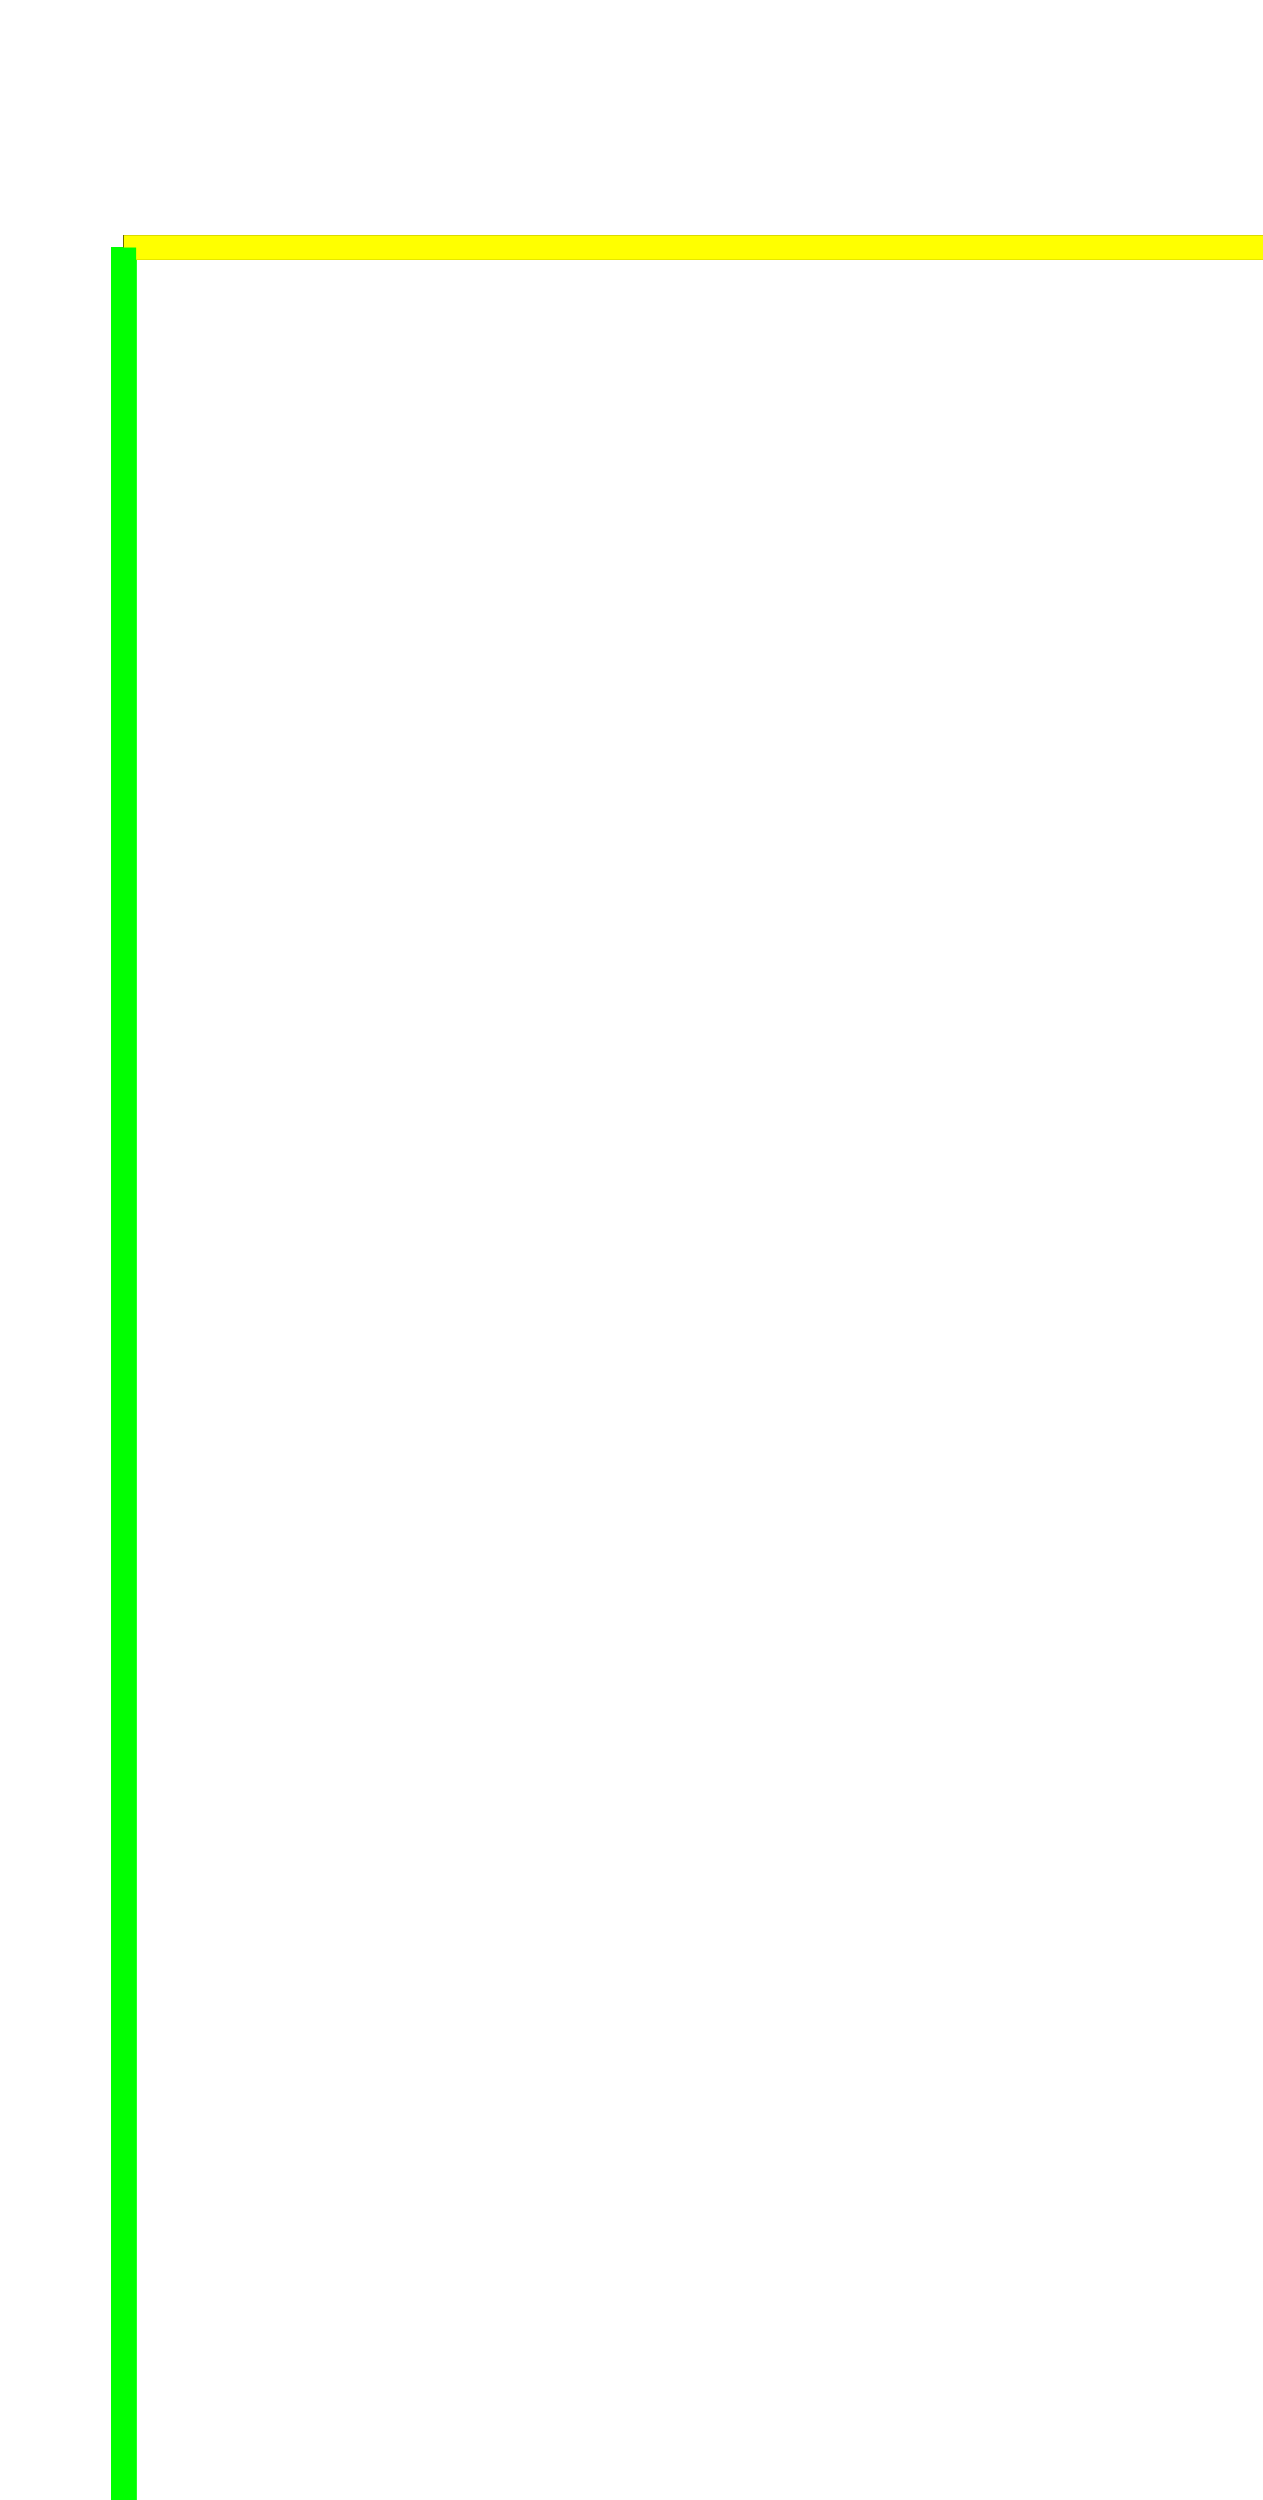
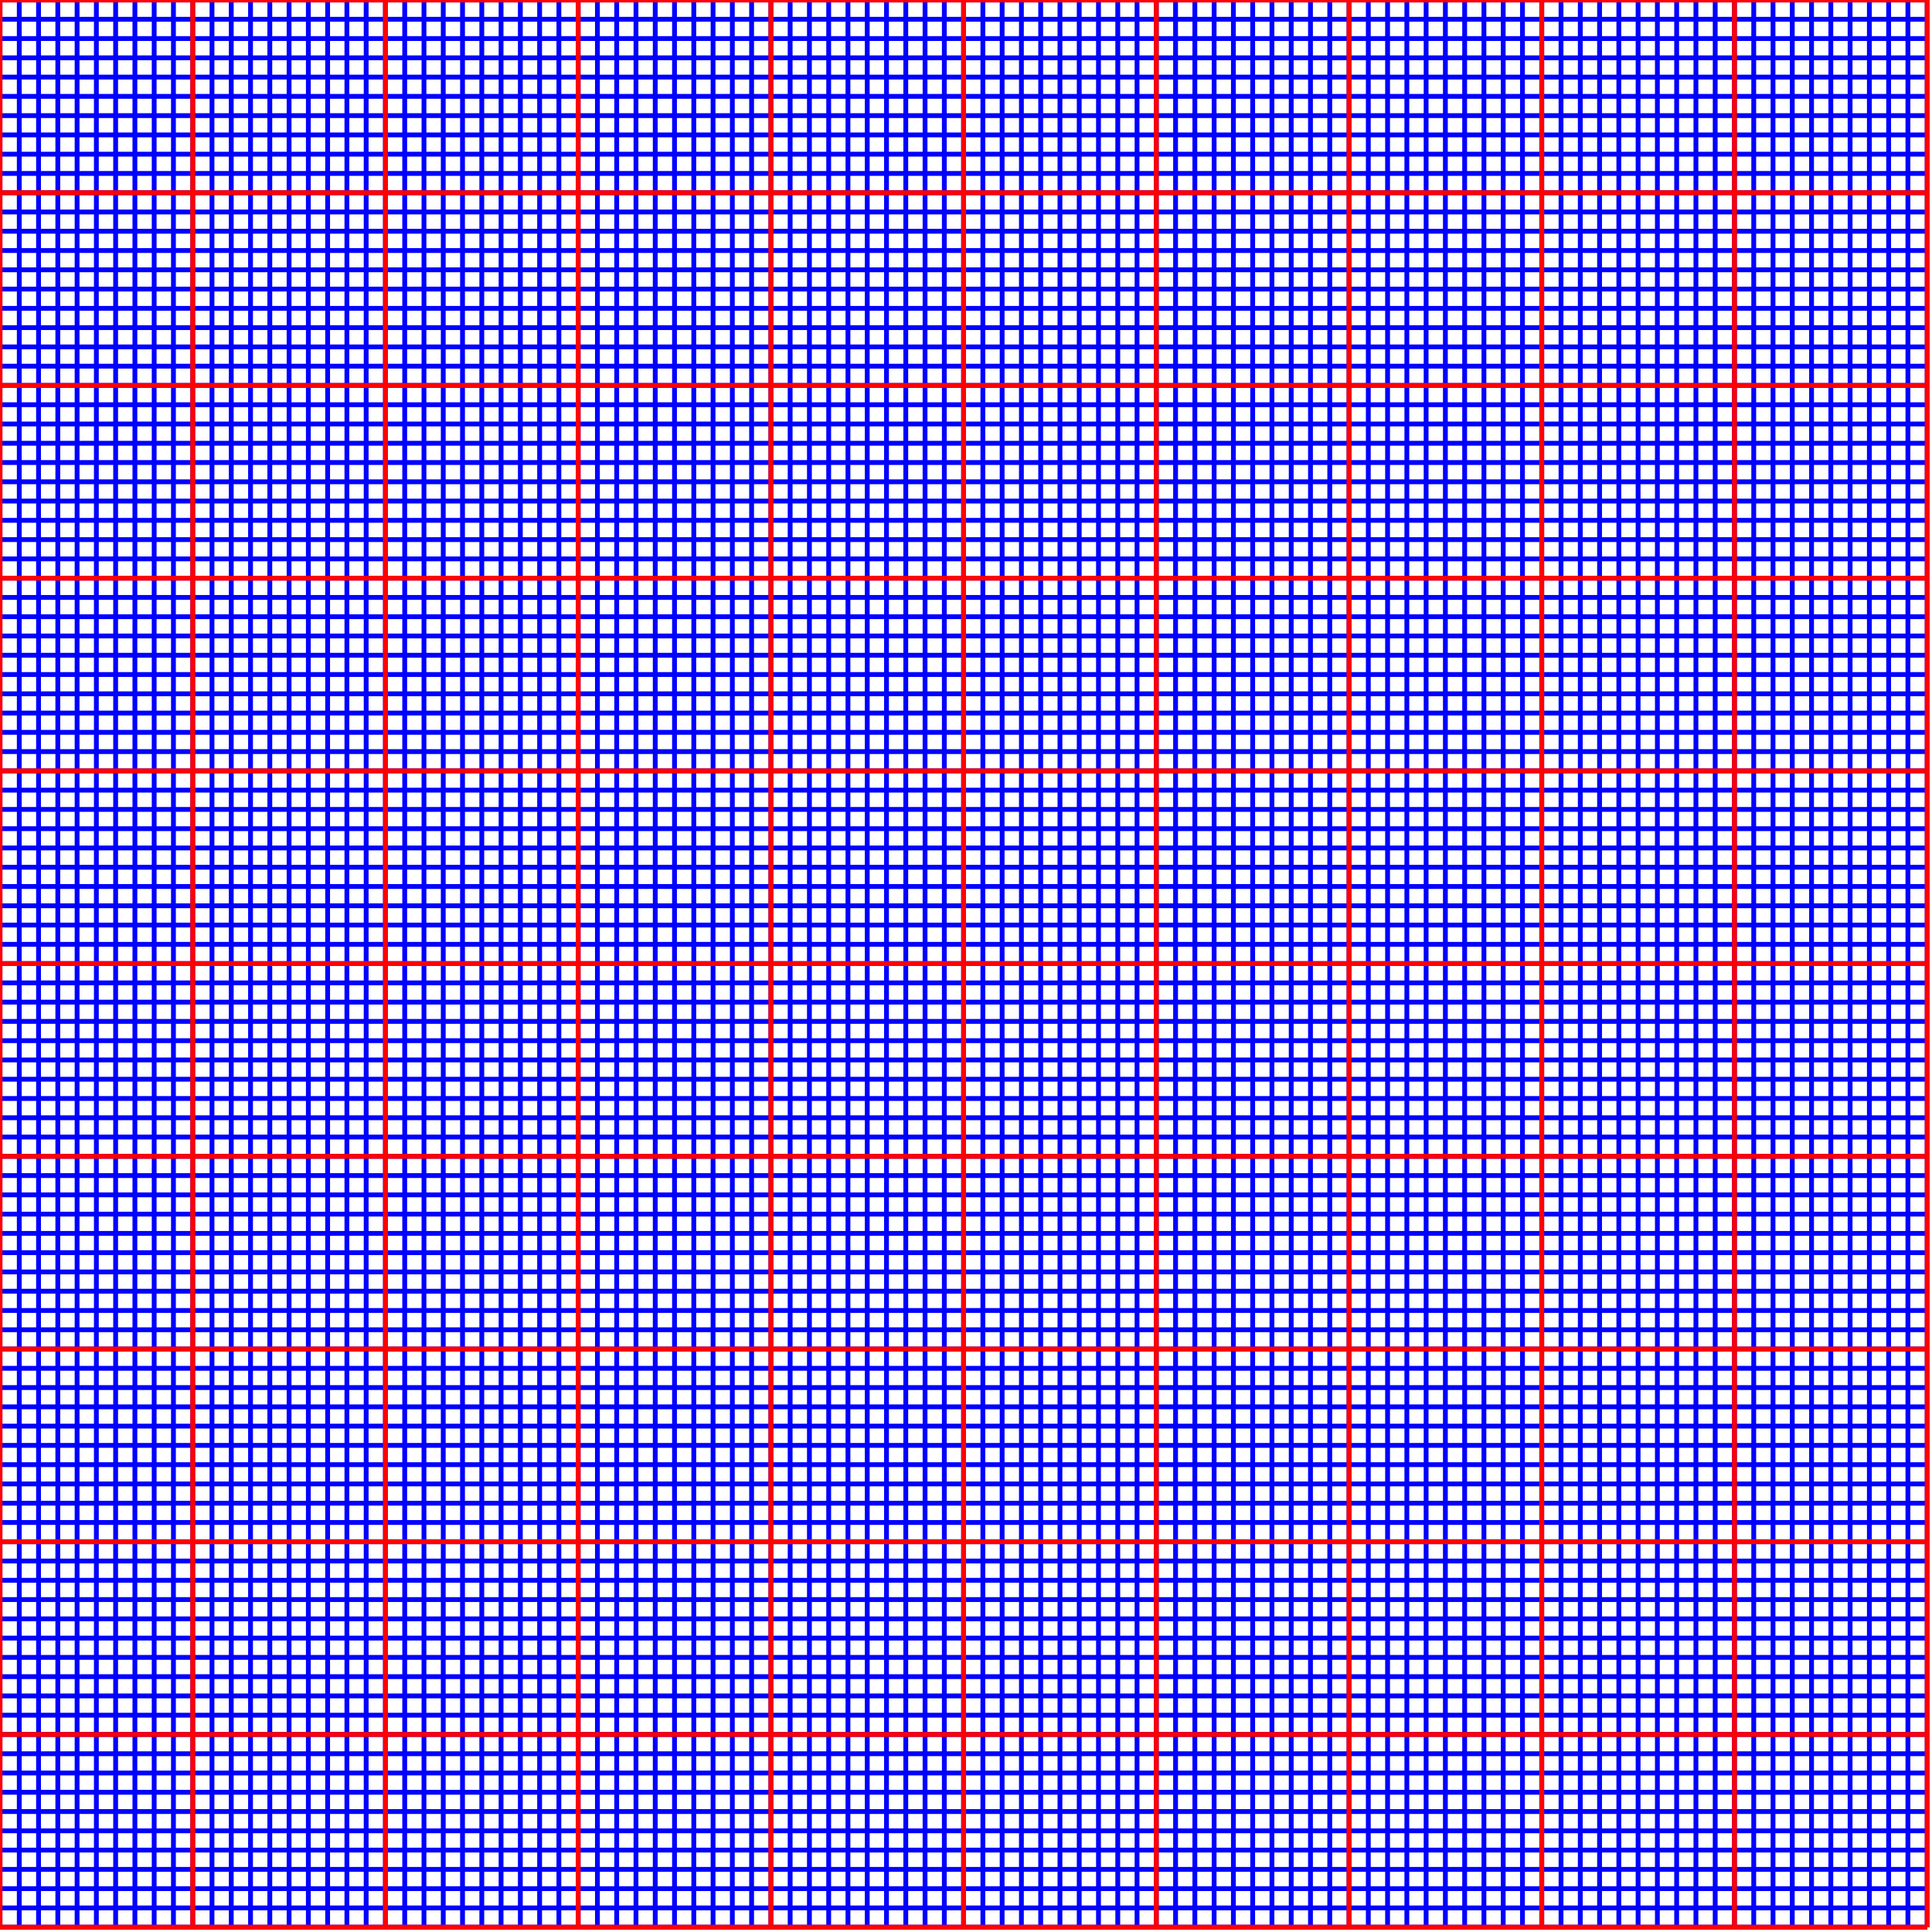
<svg xmlns="http://www.w3.org/2000/svg">
-   <line x1="10.0" y1="20.0" x2="110.0" y2="20.0" style="stroke:rgb(255,255,0);stroke-width:2.0" />
-   <line x1="10.0" y1="220.0" x2="110.0" y2="220.0" style="stroke:rgb(255,0,0);stroke-width:2.0" />
-   <line x1="10.0" y1="20.0" x2="10.0" y2="220.0" style="stroke:rgb(0,255,0);stroke-width:2.0" />
-   <line x1="110.0" y1="20.0" x2="110.0" y2="220.0" style="stroke:rgb(0,0,255);stroke-width:2.0" />
-   <line x1="10.0" y1="20.0" x2="110.0" y2="20.0" style="stroke:rgb(255,255,0);stroke-width:2.0" />
-   <line x1="10.0" y1="220.0" x2="110.0" y2="220.0" style="stroke:rgb(255,0,0);stroke-width:2.0" />
-   <line x1="10.0" y1="20.0" x2="10.0" y2="220.0" style="stroke:rgb(0,255,0);stroke-width:2.0" />
-   <line x1="110.0" y1="20.0" x2="110.0" y2="220.0" style="stroke:rgb(0,0,255);stroke-width:2.0" />
-   <line x1="10.0" y1="20.0" x2="110.0" y2="20.0" style="stroke:rgb(255,255,0);stroke-width:2.0" />
-   <line x1="10.0" y1="220.0" x2="110.0" y2="220.0" style="stroke:rgb(255,0,0);stroke-width:2.0" />
-   <line x1="10.0" y1="20.0" x2="10.0" y2="220.0" style="stroke:rgb(0,255,0);stroke-width:2.0" />
-   <line x1="110.0" y1="20.0" x2="110.0" y2="220.0" style="stroke:rgb(0,0,255);stroke-width:2.0" />
-   <line x1="10.0" y1="20.0" x2="110.0" y2="20.0" style="stroke:rgb(255,255,0);stroke-width:2.0" />
-   <line x1="10.0" y1="220.0" x2="110.0" y2="220.0" style="stroke:rgb(255,0,0);stroke-width:2.0" />
-   <line x1="10.0" y1="20.0" x2="10.0" y2="220.0" style="stroke:rgb(0,255,0);stroke-width:2.0" />
-   <line x1="110.0" y1="20.0" x2="110.0" y2="220.0" style="stroke:rgb(0,0,255);stroke-width:2.0" />
-   <line x1="10.0" y1="20.0" x2="110.0" y2="20.0" style="stroke:rgb(0,0,0);stroke-width:2.0" />
-   <line x1="10.0" y1="20.0" x2="110.0" y2="20.0" style="stroke:rgb(255,255,0);stroke-width:2.0" />
-   <line x1="10.0" y1="220.0" x2="110.0" y2="220.0" style="stroke:rgb(255,0,0);stroke-width:2.0" />
-   <line x1="10.0" y1="20.0" x2="10.0" y2="220.0" style="stroke:rgb(0,255,0);stroke-width:2.0" />
-   <line x1="110.0" y1="20.0" x2="110.0" y2="220.0" style="stroke:rgb(0,0,255);stroke-width:2.0" />
-   <line x1="10.0" y1="20.0" x2="110.0" y2="20.0" style="stroke:rgb(0,0,0);stroke-width:2.0" />
-   <line x1="10.0" y1="20.0" x2="110.0" y2="20.0" style="stroke:rgb(255,255,0);stroke-width:2.0" />
-   <line x1="10.0" y1="220.0" x2="110.0" y2="220.0" style="stroke:rgb(255,0,0);stroke-width:2.0" />
-   <line x1="10.0" y1="20.0" x2="10.0" y2="220.0" style="stroke:rgb(0,255,0);stroke-width:2.0" />
-   <line x1="110.0" y1="20.0" x2="110.0" y2="220.0" style="stroke:rgb(0,0,255);stroke-width:2.0" />
-   <line x1="10.0" y1="20.0" x2="110.0" y2="20.0" style="stroke:rgb(0,0,0);stroke-width:2.0" />
-   <line x1="10.0" y1="20.0" x2="110.0" y2="20.0" style="stroke:rgb(255,255,0);stroke-width:2.0" />
-   <line x1="10.0" y1="220.0" x2="110.0" y2="220.0" style="stroke:rgb(255,0,0);stroke-width:2.0" />
-   <line x1="10.0" y1="20.0" x2="10.0" y2="220.0" style="stroke:rgb(0,255,0);stroke-width:2.0" />
-   <line x1="110.0" y1="20.0" x2="110.0" y2="220.0" style="stroke:rgb(0,0,255);stroke-width:2.0" />
-   <line x1="10.0" y1="20.0" x2="110.0" y2="20.0" style="stroke:rgb(0,0,0);stroke-width:2.0" />
-   <line x1="10.0" y1="20.0" x2="110.0" y2="20.0" style="stroke:rgb(255,255,0);stroke-width:2.0" />
-   <line x1="10.0" y1="220.0" x2="110.0" y2="220.0" style="stroke:rgb(255,0,0);stroke-width:2.0" />
-   <line x1="10.0" y1="20.0" x2="10.0" y2="220.0" style="stroke:rgb(0,255,0);stroke-width:2.0" />
-   <line x1="110.0" y1="20.0" x2="110.0" y2="220.0" style="stroke:rgb(0,0,255);stroke-width:2.0" />
-   <line x1="10.0" y1="20.0" x2="110.0" y2="20.0" style="stroke:rgb(0,0,0);stroke-width:2.0" />
-   <line x1="10.0" y1="20.005" x2="110.0" y2="20.005" style="stroke:rgb(0,0,0);stroke-width:2.0" />
-   <line x1="10.0" y1="20.0" x2="110.0" y2="20.0" style="stroke:rgb(255,255,0);stroke-width:2.0" />
-   <line x1="10.0" y1="220.0" x2="110.0" y2="220.0" style="stroke:rgb(255,0,0);stroke-width:2.0" />
-   <line x1="10.0" y1="20.0" x2="10.0" y2="220.0" style="stroke:rgb(0,255,0);stroke-width:2.0" />
-   <line x1="110.0" y1="20.0" x2="110.0" y2="220.0" style="stroke:rgb(0,0,255);stroke-width:2.0" />
-   <line x1="10.0" y1="20.0" x2="110.0" y2="20.0" style="stroke:rgb(0,0,0);stroke-width:2.0" />
-   <line x1="10.0" y1="20.0" x2="110.0" y2="20.0" style="stroke:rgb(0,0,0);stroke-width:2.0" />
-   <line x1="10.0" y1="20.0" x2="110.0" y2="20.0" style="stroke:rgb(255,255,0);stroke-width:2.0" />
-   <line x1="10.0" y1="220.0" x2="110.0" y2="220.0" style="stroke:rgb(255,0,0);stroke-width:2.0" />
-   <line x1="10.0" y1="20.0" x2="10.0" y2="220.0" style="stroke:rgb(0,255,0);stroke-width:2.0" />
-   <line x1="110.0" y1="20.0" x2="110.0" y2="220.0" style="stroke:rgb(0,0,255);stroke-width:2.0" />
-   <line x1="10.0" y1="20.0" x2="110.0" y2="20.0" style="stroke:rgb(0,0,0);stroke-width:2.0" />
-   <line x1="10.0" y1="20.0" x2="110.0" y2="20.0" style="stroke:rgb(0,0,0);stroke-width:2.0" />
-   <line x1="10.0" y1="20.0" x2="110.0" y2="20.0" style="stroke:rgb(0,0,0);stroke-width:2.0" />
-   <line x1="10.0" y1="20.0" x2="110.0" y2="20.0" style="stroke:rgb(255,255,0);stroke-width:2.0" />
-   <line x1="10.0" y1="220.0" x2="110.0" y2="220.0" style="stroke:rgb(255,0,0);stroke-width:2.0" />
-   <line x1="10.0" y1="20.0" x2="10.0" y2="220.0" style="stroke:rgb(0,255,0);stroke-width:2.0" />
-   <line x1="110.0" y1="20.0" x2="110.0" y2="220.0" style="stroke:rgb(0,0,255);stroke-width:2.0" />
-   <line x1="10.0" y1="20.0" x2="110.0" y2="20.0" style="stroke:rgb(0,0,0);stroke-width:2.0" />
-   <line x1="10.0" y1="20.0" x2="110.0" y2="20.0" style="stroke:rgb(0,0,0);stroke-width:2.0" />
-   <line x1="10.0" y1="20.0" x2="110.0" y2="20.0" style="stroke:rgb(255,255,0);stroke-width:2.0" />
-   <line x1="10.0" y1="220.0" x2="110.0" y2="220.0" style="stroke:rgb(255,0,0);stroke-width:2.0" />
-   <line x1="10.0" y1="20.0" x2="10.0" y2="220.0" style="stroke:rgb(0,255,0);stroke-width:2.0" />
-   <line x1="110.0" y1="20.0" x2="110.0" y2="220.0" style="stroke:rgb(0,0,255);stroke-width:2.0" />
-   <line x1="10.0" y1="20.0" x2="110.0" y2="20.0" style="stroke:rgb(0,0,0);stroke-width:2.0" />
-   <line x1="10.0" y1="20.0" x2="110.0" y2="20.0" style="stroke:rgb(0,0,0);stroke-width:2.0" />
-   <line x1="10.0" y1="20.0" x2="110.0" y2="20.0" style="stroke:rgb(255,255,0);stroke-width:2.0" />
-   <line x1="10.0" y1="220.0" x2="110.0" y2="220.0" style="stroke:rgb(255,0,0);stroke-width:2.0" />
-   <line x1="10.0" y1="20.0" x2="10.0" y2="220.0" style="stroke:rgb(0,255,0);stroke-width:2.0" />
-   <line x1="110.0" y1="20.0" x2="110.0" y2="220.0" style="stroke:rgb(0,0,255);stroke-width:2.0" />
+   <line x1="0.0" y1="4.0" x2="400.0" y2="4.0" style="stroke:rgb(0,0,255);stroke-width:1.0" />
+   <line x1="0.0" y1="8.0" x2="400.0" y2="8.0" style="stroke:rgb(0,0,255);stroke-width:1.0" />
+   <line x1="0.0" y1="12.0" x2="400.0" y2="12.0" style="stroke:rgb(0,0,255);stroke-width:1.0" />
+   <line x1="0.0" y1="16.0" x2="400.0" y2="16.0" style="stroke:rgb(0,0,255);stroke-width:1.0" />
+   <line x1="0.0" y1="20.0" x2="400.0" y2="20.0" style="stroke:rgb(0,0,255);stroke-width:1.0" />
+   <line x1="0.0" y1="24.0" x2="400.0" y2="24.0" style="stroke:rgb(0,0,255);stroke-width:1.0" />
+   <line x1="0.0" y1="28" x2="400.0" y2="28" style="stroke:rgb(0,0,255);stroke-width:1.0" />
+   <line x1="0.0" y1="32.0" x2="400.0" y2="32.0" style="stroke:rgb(0,0,255);stroke-width:1.0" />
+   <line x1="0.0" y1="36.0" x2="400.0" y2="36.0" style="stroke:rgb(0,0,255);stroke-width:1.0" />
+   <line x1="0.0" y1="40.0" x2="400.0" y2="40.0" style="stroke:rgb(0,0,255);stroke-width:1.0" />
+   <line x1="0.0" y1="44.0" x2="400.0" y2="44.0" style="stroke:rgb(0,0,255);stroke-width:1.0" />
+   <line x1="0.0" y1="48.0" x2="400.0" y2="48.0" style="stroke:rgb(0,0,255);stroke-width:1.0" />
+   <line x1="0.0" y1="52.0" x2="400.0" y2="52.0" style="stroke:rgb(0,0,255);stroke-width:1.0" />
+   <line x1="0.0" y1="56" x2="400.0" y2="56" style="stroke:rgb(0,0,255);stroke-width:1.0" />
+   <line x1="0.0" y1="60.0" x2="400.0" y2="60.0" style="stroke:rgb(0,0,255);stroke-width:1.0" />
+   <line x1="0.0" y1="64.0" x2="400.0" y2="64.0" style="stroke:rgb(0,0,255);stroke-width:1.0" />
+   <line x1="0.0" y1="68.0" x2="400.0" y2="68.0" style="stroke:rgb(0,0,255);stroke-width:1.0" />
+   <line x1="0.0" y1="72.0" x2="400.0" y2="72.0" style="stroke:rgb(0,0,255);stroke-width:1.0" />
+   <line x1="0.0" y1="76.0" x2="400.0" y2="76.0" style="stroke:rgb(0,0,255);stroke-width:1.0" />
+   <line x1="0.0" y1="80.0" x2="400.0" y2="80.0" style="stroke:rgb(0,0,255);stroke-width:1.0" />
+   <line x1="0.0" y1="84.0" x2="400.0" y2="84.0" style="stroke:rgb(0,0,255);stroke-width:1.0" />
+   <line x1="0.0" y1="88.0" x2="400.0" y2="88.0" style="stroke:rgb(0,0,255);stroke-width:1.0" />
+   <line x1="0.0" y1="92.0" x2="400.0" y2="92.0" style="stroke:rgb(0,0,255);stroke-width:1.0" />
+   <line x1="0.0" y1="96.0" x2="400.0" y2="96.0" style="stroke:rgb(0,0,255);stroke-width:1.0" />
+   <line x1="0.0" y1="100.0" x2="400.0" y2="100.0" style="stroke:rgb(0,0,255);stroke-width:1.0" />
+   <line x1="0.0" y1="104.0" x2="400.0" y2="104.0" style="stroke:rgb(0,0,255);stroke-width:1.0" />
+   <line x1="0.0" y1="108.0" x2="400.0" y2="108.0" style="stroke:rgb(0,0,255);stroke-width:1.0" />
+   <line x1="0.0" y1="112" x2="400.0" y2="112" style="stroke:rgb(0,0,255);stroke-width:1.0" />
+   <line x1="0.0" y1="116" x2="400.0" y2="116" style="stroke:rgb(0,0,255);stroke-width:1.0" />
+   <line x1="0.0" y1="120.0" x2="400.0" y2="120.0" style="stroke:rgb(0,0,255);stroke-width:1.0" />
+   <line x1="0.0" y1="124.0" x2="400.0" y2="124.0" style="stroke:rgb(0,0,255);stroke-width:1.0" />
+   <line x1="0.0" y1="128.0" x2="400.0" y2="128.0" style="stroke:rgb(0,0,255);stroke-width:1.0" />
+   <line x1="0.0" y1="132.0" x2="400.0" y2="132.0" style="stroke:rgb(0,0,255);stroke-width:1.0" />
+   <line x1="0.0" y1="136.0" x2="400.0" y2="136.0" style="stroke:rgb(0,0,255);stroke-width:1.0" />
+   <line x1="0.0" y1="140.0" x2="400.0" y2="140.0" style="stroke:rgb(0,0,255);stroke-width:1.0" />
+   <line x1="0.0" y1="144.0" x2="400.0" y2="144.0" style="stroke:rgb(0,0,255);stroke-width:1.0" />
+   <line x1="0.0" y1="148.0" x2="400.0" y2="148.0" style="stroke:rgb(0,0,255);stroke-width:1.0" />
+   <line x1="0.0" y1="152.0" x2="400.0" y2="152.0" style="stroke:rgb(0,0,255);stroke-width:1.0" />
+   <line x1="0.0" y1="156.0" x2="400.0" y2="156.0" style="stroke:rgb(0,0,255);stroke-width:1.0" />
+   <line x1="0.0" y1="160.0" x2="400.0" y2="160.0" style="stroke:rgb(0,0,255);stroke-width:1.0" />
+   <line x1="0.0" y1="164.0" x2="400.0" y2="164.0" style="stroke:rgb(0,0,255);stroke-width:1.0" />
+   <line x1="0.0" y1="168.0" x2="400.0" y2="168.0" style="stroke:rgb(0,0,255);stroke-width:1.0" />
+   <line x1="0.0" y1="172.0" x2="400.0" y2="172.0" style="stroke:rgb(0,0,255);stroke-width:1.0" />
+   <line x1="0.0" y1="176.0" x2="400.0" y2="176.0" style="stroke:rgb(0,0,255);stroke-width:1.0" />
+   <line x1="0.0" y1="180.0" x2="400.0" y2="180.0" style="stroke:rgb(0,0,255);stroke-width:1.0" />
+   <line x1="0.0" y1="184.0" x2="400.0" y2="184.0" style="stroke:rgb(0,0,255);stroke-width:1.0" />
+   <line x1="0.0" y1="188.0" x2="400.0" y2="188.0" style="stroke:rgb(0,0,255);stroke-width:1.0" />
+   <line x1="0.0" y1="192.0" x2="400.0" y2="192.0" style="stroke:rgb(0,0,255);stroke-width:1.0" />
+   <line x1="0.0" y1="196.0" x2="400.0" y2="196.0" style="stroke:rgb(0,0,255);stroke-width:1.0" />
+   <line x1="0.0" y1="200.0" x2="400.0" y2="200.0" style="stroke:rgb(0,0,255);stroke-width:1.0" />
+   <line x1="0.0" y1="204.0" x2="400.0" y2="204.0" style="stroke:rgb(0,0,255);stroke-width:1.0" />
+   <line x1="0.0" y1="208.0" x2="400.0" y2="208.0" style="stroke:rgb(0,0,255);stroke-width:1.0" />
+   <line x1="0.0" y1="212.0" x2="400.0" y2="212.0" style="stroke:rgb(0,0,255);stroke-width:1.0" />
+   <line x1="0.0" y1="216.0" x2="400.0" y2="216.0" style="stroke:rgb(0,0,255);stroke-width:1.0" />
+   <line x1="0.0" y1="220" x2="400.0" y2="220" style="stroke:rgb(0,0,255);stroke-width:1.0" />
+   <line x1="0.0" y1="224" x2="400.0" y2="224" style="stroke:rgb(0,0,255);stroke-width:1.0" />
+   <line x1="0.0" y1="228" x2="400.0" y2="228" style="stroke:rgb(0,0,255);stroke-width:1.0" />
+   <line x1="0.0" y1="232" x2="400.0" y2="232" style="stroke:rgb(0,0,255);stroke-width:1.0" />
+   <line x1="0.0" y1="236.0" x2="400.0" y2="236.0" style="stroke:rgb(0,0,255);stroke-width:1.0" />
+   <line x1="0.0" y1="240.0" x2="400.0" y2="240.0" style="stroke:rgb(0,0,255);stroke-width:1.0" />
+   <line x1="0.0" y1="244.0" x2="400.0" y2="244.0" style="stroke:rgb(0,0,255);stroke-width:1.0" />
+   <line x1="0.0" y1="248.0" x2="400.0" y2="248.0" style="stroke:rgb(0,0,255);stroke-width:1.0" />
+   <line x1="0.0" y1="252.0" x2="400.0" y2="252.0" style="stroke:rgb(0,0,255);stroke-width:1.0" />
+   <line x1="0.0" y1="256.0" x2="400.0" y2="256.0" style="stroke:rgb(0,0,255);stroke-width:1.0" />
+   <line x1="0.0" y1="260.0" x2="400.0" y2="260.0" style="stroke:rgb(0,0,255);stroke-width:1.0" />
+   <line x1="0.0" y1="264.0" x2="400.0" y2="264.0" style="stroke:rgb(0,0,255);stroke-width:1.0" />
+   <line x1="0.0" y1="268.0" x2="400.0" y2="268.0" style="stroke:rgb(0,0,255);stroke-width:1.0" />
+   <line x1="0.0" y1="272.0" x2="400.0" y2="272.0" style="stroke:rgb(0,0,255);stroke-width:1.0" />
+   <line x1="0.0" y1="276.0" x2="400.0" y2="276.0" style="stroke:rgb(0,0,255);stroke-width:1.0" />
+   <line x1="0.0" y1="280.0" x2="400.0" y2="280.0" style="stroke:rgb(0,0,255);stroke-width:1.0" />
+   <line x1="0.0" y1="284.0" x2="400.0" y2="284.0" style="stroke:rgb(0,0,255);stroke-width:1.0" />
+   <line x1="0.0" y1="288.0" x2="400.0" y2="288.0" style="stroke:rgb(0,0,255);stroke-width:1.0" />
+   <line x1="0.0" y1="292.0" x2="400.0" y2="292.0" style="stroke:rgb(0,0,255);stroke-width:1.0" />
+   <line x1="0.0" y1="296.0" x2="400.0" y2="296.0" style="stroke:rgb(0,0,255);stroke-width:1.0" />
+   <line x1="0.0" y1="300.0" x2="400.0" y2="300.0" style="stroke:rgb(0,0,255);stroke-width:1.0" />
+   <line x1="0.0" y1="304.0" x2="400.0" y2="304.0" style="stroke:rgb(0,0,255);stroke-width:1.0" />
+   <line x1="0.0" y1="308.0" x2="400.0" y2="308.0" style="stroke:rgb(0,0,255);stroke-width:1.0" />
+   <line x1="0.0" y1="312.0" x2="400.0" y2="312.0" style="stroke:rgb(0,0,255);stroke-width:1.0" />
+   <line x1="0.0" y1="316.0" x2="400.0" y2="316.0" style="stroke:rgb(0,0,255);stroke-width:1.0" />
+   <line x1="0.0" y1="320.0" x2="400.0" y2="320.0" style="stroke:rgb(0,0,255);stroke-width:1.0" />
+   <line x1="0.0" y1="324.0" x2="400.0" y2="324.0" style="stroke:rgb(0,0,255);stroke-width:1.0" />
+   <line x1="0.0" y1="328.0" x2="400.0" y2="328.0" style="stroke:rgb(0,0,255);stroke-width:1.0" />
+   <line x1="0.0" y1="332.0" x2="400.0" y2="332.0" style="stroke:rgb(0,0,255);stroke-width:1.0" />
+   <line x1="0.0" y1="336.0" x2="400.0" y2="336.0" style="stroke:rgb(0,0,255);stroke-width:1.0" />
+   <line x1="0.0" y1="340.0" x2="400.0" y2="340.0" style="stroke:rgb(0,0,255);stroke-width:1.0" />
+   <line x1="0.0" y1="344.0" x2="400.0" y2="344.0" style="stroke:rgb(0,0,255);stroke-width:1.0" />
+   <line x1="0.0" y1="348.0" x2="400.0" y2="348.0" style="stroke:rgb(0,0,255);stroke-width:1.0" />
+   <line x1="0.0" y1="352.0" x2="400.0" y2="352.0" style="stroke:rgb(0,0,255);stroke-width:1.0" />
+   <line x1="0.0" y1="356.0" x2="400.0" y2="356.0" style="stroke:rgb(0,0,255);stroke-width:1.0" />
+   <line x1="0.0" y1="360.0" x2="400.0" y2="360.0" style="stroke:rgb(0,0,255);stroke-width:1.0" />
+   <line x1="0.0" y1="364.0" x2="400.0" y2="364.0" style="stroke:rgb(0,0,255);stroke-width:1.0" />
+   <line x1="0.0" y1="368.0" x2="400.0" y2="368.0" style="stroke:rgb(0,0,255);stroke-width:1.0" />
+   <line x1="0.0" y1="372.0" x2="400.0" y2="372.0" style="stroke:rgb(0,0,255);stroke-width:1.0" />
+   <line x1="0.0" y1="376.0" x2="400.0" y2="376.0" style="stroke:rgb(0,0,255);stroke-width:1.0" />
+   <line x1="0.0" y1="380.0" x2="400.0" y2="380.0" style="stroke:rgb(0,0,255);stroke-width:1.0" />
+   <line x1="0.0" y1="384.0" x2="400.0" y2="384.0" style="stroke:rgb(0,0,255);stroke-width:1.0" />
+   <line x1="0.0" y1="388.0" x2="400.0" y2="388.0" style="stroke:rgb(0,0,255);stroke-width:1.0" />
+   <line x1="0.0" y1="392.0" x2="400.0" y2="392.0" style="stroke:rgb(0,0,255);stroke-width:1.0" />
+   <line x1="0.0" y1="396.0" x2="400.0" y2="396.0" style="stroke:rgb(0,0,255);stroke-width:1.0" />
+   <line x1="4.0" y1="0.0" x2="4.0" y2="400.0" style="stroke:rgb(0,0,255);stroke-width:1.0" />
+   <line x1="8.0" y1="0.0" x2="8.0" y2="400.0" style="stroke:rgb(0,0,255);stroke-width:1.0" />
+   <line x1="12.0" y1="0.0" x2="12.0" y2="400.0" style="stroke:rgb(0,0,255);stroke-width:1.0" />
+   <line x1="16.0" y1="0.0" x2="16.0" y2="400.0" style="stroke:rgb(0,0,255);stroke-width:1.0" />
+   <line x1="20.0" y1="0.0" x2="20.0" y2="400.0" style="stroke:rgb(0,0,255);stroke-width:1.0" />
+   <line x1="24.0" y1="0.0" x2="24.0" y2="400.0" style="stroke:rgb(0,0,255);stroke-width:1.0" />
+   <line x1="28" y1="0.0" x2="28" y2="400.0" style="stroke:rgb(0,0,255);stroke-width:1.0" />
+   <line x1="32.0" y1="0.0" x2="32.0" y2="400.0" style="stroke:rgb(0,0,255);stroke-width:1.0" />
+   <line x1="36.0" y1="0.0" x2="36.0" y2="400.0" style="stroke:rgb(0,0,255);stroke-width:1.0" />
+   <line x1="40.0" y1="0.0" x2="40.0" y2="400.0" style="stroke:rgb(0,0,255);stroke-width:1.0" />
+   <line x1="44.0" y1="0.0" x2="44.0" y2="400.0" style="stroke:rgb(0,0,255);stroke-width:1.0" />
+   <line x1="48.0" y1="0.0" x2="48.0" y2="400.0" style="stroke:rgb(0,0,255);stroke-width:1.0" />
+   <line x1="52.0" y1="0.0" x2="52.0" y2="400.0" style="stroke:rgb(0,0,255);stroke-width:1.0" />
+   <line x1="56" y1="0.0" x2="56" y2="400.0" style="stroke:rgb(0,0,255);stroke-width:1.0" />
+   <line x1="60.0" y1="0.0" x2="60.0" y2="400.0" style="stroke:rgb(0,0,255);stroke-width:1.0" />
+   <line x1="64.0" y1="0.0" x2="64.0" y2="400.0" style="stroke:rgb(0,0,255);stroke-width:1.0" />
+   <line x1="68.0" y1="0.0" x2="68.0" y2="400.0" style="stroke:rgb(0,0,255);stroke-width:1.0" />
+   <line x1="72.0" y1="0.0" x2="72.0" y2="400.0" style="stroke:rgb(0,0,255);stroke-width:1.0" />
+   <line x1="76.0" y1="0.0" x2="76.0" y2="400.0" style="stroke:rgb(0,0,255);stroke-width:1.0" />
+   <line x1="80.0" y1="0.0" x2="80.0" y2="400.0" style="stroke:rgb(0,0,255);stroke-width:1.0" />
+   <line x1="84.0" y1="0.0" x2="84.0" y2="400.0" style="stroke:rgb(0,0,255);stroke-width:1.0" />
+   <line x1="88.0" y1="0.0" x2="88.0" y2="400.0" style="stroke:rgb(0,0,255);stroke-width:1.0" />
+   <line x1="92.0" y1="0.0" x2="92.0" y2="400.0" style="stroke:rgb(0,0,255);stroke-width:1.0" />
+   <line x1="96.0" y1="0.0" x2="96.0" y2="400.0" style="stroke:rgb(0,0,255);stroke-width:1.0" />
+   <line x1="100.0" y1="0.0" x2="100.0" y2="400.0" style="stroke:rgb(0,0,255);stroke-width:1.0" />
+   <line x1="104.0" y1="0.0" x2="104.0" y2="400.0" style="stroke:rgb(0,0,255);stroke-width:1.0" />
+   <line x1="108.0" y1="0.0" x2="108.0" y2="400.0" style="stroke:rgb(0,0,255);stroke-width:1.0" />
+   <line x1="112" y1="0.0" x2="112" y2="400.0" style="stroke:rgb(0,0,255);stroke-width:1.0" />
+   <line x1="116" y1="0.0" x2="116" y2="400.0" style="stroke:rgb(0,0,255);stroke-width:1.0" />
+   <line x1="120.0" y1="0.0" x2="120.0" y2="400.0" style="stroke:rgb(0,0,255);stroke-width:1.0" />
+   <line x1="124.0" y1="0.0" x2="124.0" y2="400.0" style="stroke:rgb(0,0,255);stroke-width:1.0" />
+   <line x1="128.0" y1="0.0" x2="128.0" y2="400.0" style="stroke:rgb(0,0,255);stroke-width:1.0" />
+   <line x1="132.0" y1="0.0" x2="132.0" y2="400.0" style="stroke:rgb(0,0,255);stroke-width:1.0" />
+   <line x1="136.0" y1="0.0" x2="136.0" y2="400.0" style="stroke:rgb(0,0,255);stroke-width:1.0" />
+   <line x1="140.0" y1="0.0" x2="140.0" y2="400.0" style="stroke:rgb(0,0,255);stroke-width:1.0" />
+   <line x1="144.0" y1="0.0" x2="144.0" y2="400.0" style="stroke:rgb(0,0,255);stroke-width:1.0" />
+   <line x1="148.0" y1="0.0" x2="148.0" y2="400.0" style="stroke:rgb(0,0,255);stroke-width:1.0" />
+   <line x1="152.0" y1="0.0" x2="152.0" y2="400.0" style="stroke:rgb(0,0,255);stroke-width:1.0" />
+   <line x1="156.0" y1="0.0" x2="156.0" y2="400.0" style="stroke:rgb(0,0,255);stroke-width:1.0" />
+   <line x1="160.0" y1="0.0" x2="160.0" y2="400.0" style="stroke:rgb(0,0,255);stroke-width:1.0" />
+   <line x1="164.0" y1="0.0" x2="164.0" y2="400.0" style="stroke:rgb(0,0,255);stroke-width:1.0" />
+   <line x1="168.0" y1="0.0" x2="168.0" y2="400.0" style="stroke:rgb(0,0,255);stroke-width:1.0" />
+   <line x1="172.0" y1="0.0" x2="172.0" y2="400.0" style="stroke:rgb(0,0,255);stroke-width:1.0" />
+   <line x1="176.0" y1="0.0" x2="176.0" y2="400.0" style="stroke:rgb(0,0,255);stroke-width:1.0" />
+   <line x1="180.0" y1="0.0" x2="180.0" y2="400.0" style="stroke:rgb(0,0,255);stroke-width:1.0" />
+   <line x1="184.0" y1="0.0" x2="184.0" y2="400.0" style="stroke:rgb(0,0,255);stroke-width:1.0" />
+   <line x1="188.0" y1="0.0" x2="188.0" y2="400.0" style="stroke:rgb(0,0,255);stroke-width:1.0" />
+   <line x1="192.0" y1="0.0" x2="192.0" y2="400.0" style="stroke:rgb(0,0,255);stroke-width:1.0" />
+   <line x1="196.0" y1="0.0" x2="196.0" y2="400.0" style="stroke:rgb(0,0,255);stroke-width:1.0" />
+   <line x1="200.0" y1="0.0" x2="200.0" y2="400.0" style="stroke:rgb(0,0,255);stroke-width:1.0" />
+   <line x1="204.0" y1="0.0" x2="204.0" y2="400.0" style="stroke:rgb(0,0,255);stroke-width:1.0" />
+   <line x1="208.0" y1="0.0" x2="208.0" y2="400.0" style="stroke:rgb(0,0,255);stroke-width:1.0" />
+   <line x1="212.0" y1="0.0" x2="212.0" y2="400.0" style="stroke:rgb(0,0,255);stroke-width:1.0" />
+   <line x1="216.0" y1="0.0" x2="216.0" y2="400.0" style="stroke:rgb(0,0,255);stroke-width:1.0" />
+   <line x1="220" y1="0.0" x2="220" y2="400.0" style="stroke:rgb(0,0,255);stroke-width:1.0" />
+   <line x1="224" y1="0.0" x2="224" y2="400.0" style="stroke:rgb(0,0,255);stroke-width:1.0" />
+   <line x1="228" y1="0.0" x2="228" y2="400.0" style="stroke:rgb(0,0,255);stroke-width:1.0" />
+   <line x1="232" y1="0.0" x2="232" y2="400.0" style="stroke:rgb(0,0,255);stroke-width:1.0" />
+   <line x1="236.0" y1="0.0" x2="236.0" y2="400.0" style="stroke:rgb(0,0,255);stroke-width:1.0" />
+   <line x1="240.0" y1="0.0" x2="240.0" y2="400.0" style="stroke:rgb(0,0,255);stroke-width:1.0" />
+   <line x1="244.0" y1="0.0" x2="244.0" y2="400.0" style="stroke:rgb(0,0,255);stroke-width:1.0" />
+   <line x1="248.0" y1="0.0" x2="248.0" y2="400.0" style="stroke:rgb(0,0,255);stroke-width:1.0" />
+   <line x1="252.0" y1="0.0" x2="252.0" y2="400.0" style="stroke:rgb(0,0,255);stroke-width:1.0" />
+   <line x1="256.0" y1="0.0" x2="256.0" y2="400.0" style="stroke:rgb(0,0,255);stroke-width:1.0" />
+   <line x1="260.0" y1="0.0" x2="260.0" y2="400.0" style="stroke:rgb(0,0,255);stroke-width:1.0" />
+   <line x1="264.0" y1="0.0" x2="264.0" y2="400.0" style="stroke:rgb(0,0,255);stroke-width:1.0" />
+   <line x1="268.0" y1="0.0" x2="268.0" y2="400.0" style="stroke:rgb(0,0,255);stroke-width:1.0" />
+   <line x1="272.0" y1="0.0" x2="272.0" y2="400.0" style="stroke:rgb(0,0,255);stroke-width:1.0" />
+   <line x1="276.0" y1="0.0" x2="276.0" y2="400.0" style="stroke:rgb(0,0,255);stroke-width:1.0" />
+   <line x1="280.0" y1="0.0" x2="280.0" y2="400.0" style="stroke:rgb(0,0,255);stroke-width:1.0" />
+   <line x1="284.0" y1="0.0" x2="284.0" y2="400.0" style="stroke:rgb(0,0,255);stroke-width:1.0" />
+   <line x1="288.0" y1="0.0" x2="288.0" y2="400.0" style="stroke:rgb(0,0,255);stroke-width:1.0" />
+   <line x1="292.0" y1="0.0" x2="292.0" y2="400.0" style="stroke:rgb(0,0,255);stroke-width:1.0" />
+   <line x1="296.0" y1="0.0" x2="296.0" y2="400.0" style="stroke:rgb(0,0,255);stroke-width:1.0" />
+   <line x1="300.0" y1="0.0" x2="300.0" y2="400.0" style="stroke:rgb(0,0,255);stroke-width:1.0" />
+   <line x1="304.0" y1="0.0" x2="304.0" y2="400.0" style="stroke:rgb(0,0,255);stroke-width:1.0" />
+   <line x1="308.0" y1="0.0" x2="308.0" y2="400.0" style="stroke:rgb(0,0,255);stroke-width:1.0" />
+   <line x1="312.0" y1="0.0" x2="312.0" y2="400.0" style="stroke:rgb(0,0,255);stroke-width:1.0" />
+   <line x1="316.0" y1="0.0" x2="316.0" y2="400.0" style="stroke:rgb(0,0,255);stroke-width:1.0" />
+   <line x1="320.0" y1="0.0" x2="320.0" y2="400.0" style="stroke:rgb(0,0,255);stroke-width:1.0" />
+   <line x1="324.0" y1="0.0" x2="324.0" y2="400.0" style="stroke:rgb(0,0,255);stroke-width:1.0" />
+   <line x1="328.0" y1="0.0" x2="328.0" y2="400.0" style="stroke:rgb(0,0,255);stroke-width:1.0" />
+   <line x1="332.0" y1="0.0" x2="332.0" y2="400.0" style="stroke:rgb(0,0,255);stroke-width:1.0" />
+   <line x1="336.0" y1="0.0" x2="336.0" y2="400.0" style="stroke:rgb(0,0,255);stroke-width:1.0" />
+   <line x1="340.0" y1="0.0" x2="340.0" y2="400.0" style="stroke:rgb(0,0,255);stroke-width:1.0" />
+   <line x1="344.0" y1="0.0" x2="344.0" y2="400.0" style="stroke:rgb(0,0,255);stroke-width:1.0" />
+   <line x1="348.0" y1="0.0" x2="348.0" y2="400.0" style="stroke:rgb(0,0,255);stroke-width:1.0" />
+   <line x1="352.0" y1="0.0" x2="352.0" y2="400.0" style="stroke:rgb(0,0,255);stroke-width:1.0" />
+   <line x1="356.0" y1="0.0" x2="356.0" y2="400.0" style="stroke:rgb(0,0,255);stroke-width:1.0" />
+   <line x1="360.0" y1="0.0" x2="360.0" y2="400.0" style="stroke:rgb(0,0,255);stroke-width:1.0" />
+   <line x1="364.0" y1="0.0" x2="364.0" y2="400.0" style="stroke:rgb(0,0,255);stroke-width:1.0" />
+   <line x1="368.0" y1="0.0" x2="368.0" y2="400.0" style="stroke:rgb(0,0,255);stroke-width:1.0" />
+   <line x1="372.0" y1="0.0" x2="372.0" y2="400.0" style="stroke:rgb(0,0,255);stroke-width:1.0" />
+   <line x1="376.0" y1="0.0" x2="376.0" y2="400.0" style="stroke:rgb(0,0,255);stroke-width:1.0" />
+   <line x1="380.0" y1="0.0" x2="380.0" y2="400.0" style="stroke:rgb(0,0,255);stroke-width:1.0" />
+   <line x1="384.0" y1="0.0" x2="384.0" y2="400.0" style="stroke:rgb(0,0,255);stroke-width:1.0" />
+   <line x1="388.0" y1="0.0" x2="388.0" y2="400.0" style="stroke:rgb(0,0,255);stroke-width:1.0" />
+   <line x1="392.0" y1="0.0" x2="392.0" y2="400.0" style="stroke:rgb(0,0,255);stroke-width:1.0" />
+   <line x1="396.0" y1="0.0" x2="396.0" y2="400.0" style="stroke:rgb(0,0,255);stroke-width:1.0" />
+   <line x1="0.0" y1="0.0" x2="400.0" y2="0.0" style="stroke:rgb(0,0,255);stroke-width:1.0" />
+   <line x1="0.0" y1="400.0" x2="400.0" y2="400.0" style="stroke:rgb(0,0,255);stroke-width:1.0" />
+   <line x1="0.0" y1="0.0" x2="0.0" y2="400.0" style="stroke:rgb(0,0,255);stroke-width:1.0" />
+   <line x1="400.0" y1="0.0" x2="400.0" y2="400.0" style="stroke:rgb(0,0,255);stroke-width:1.0" />
+   <line x1="0.0" y1="40.0" x2="400.0" y2="40.0" style="stroke:rgb(255,0,0);stroke-width:1.0" />
+   <line x1="0.0" y1="80.0" x2="400.0" y2="80.0" style="stroke:rgb(255,0,0);stroke-width:1.0" />
+   <line x1="0.0" y1="120.0" x2="400.0" y2="120.0" style="stroke:rgb(255,0,0);stroke-width:1.0" />
+   <line x1="0.0" y1="160.0" x2="400.0" y2="160.0" style="stroke:rgb(255,0,0);stroke-width:1.0" />
+   <line x1="0.0" y1="200.0" x2="400.0" y2="200.0" style="stroke:rgb(255,0,0);stroke-width:1.0" />
+   <line x1="0.0" y1="240.0" x2="400.0" y2="240.0" style="stroke:rgb(255,0,0);stroke-width:1.0" />
+   <line x1="0.0" y1="280.0" x2="400.0" y2="280.0" style="stroke:rgb(255,0,0);stroke-width:1.0" />
+   <line x1="0.0" y1="320.0" x2="400.0" y2="320.0" style="stroke:rgb(255,0,0);stroke-width:1.0" />
+   <line x1="0.0" y1="360.0" x2="400.0" y2="360.0" style="stroke:rgb(255,0,0);stroke-width:1.0" />
+   <line x1="40.0" y1="0.0" x2="40.0" y2="400.0" style="stroke:rgb(255,0,0);stroke-width:1.0" />
+   <line x1="80.0" y1="0.0" x2="80.0" y2="400.0" style="stroke:rgb(255,0,0);stroke-width:1.0" />
+   <line x1="120.0" y1="0.0" x2="120.0" y2="400.0" style="stroke:rgb(255,0,0);stroke-width:1.0" />
+   <line x1="160.0" y1="0.0" x2="160.0" y2="400.0" style="stroke:rgb(255,0,0);stroke-width:1.0" />
+   <line x1="200.0" y1="0.0" x2="200.0" y2="400.0" style="stroke:rgb(255,0,0);stroke-width:1.0" />
+   <line x1="240.0" y1="0.0" x2="240.0" y2="400.0" style="stroke:rgb(255,0,0);stroke-width:1.0" />
+   <line x1="280.0" y1="0.0" x2="280.0" y2="400.0" style="stroke:rgb(255,0,0);stroke-width:1.0" />
+   <line x1="320.0" y1="0.0" x2="320.0" y2="400.0" style="stroke:rgb(255,0,0);stroke-width:1.0" />
+   <line x1="360.0" y1="0.0" x2="360.0" y2="400.0" style="stroke:rgb(255,0,0);stroke-width:1.0" />
+   <line x1="0.0" y1="0.0" x2="400.0" y2="0.0" style="stroke:rgb(255,0,0);stroke-width:1.0" />
+   <line x1="0.0" y1="400.0" x2="400.0" y2="400.0" style="stroke:rgb(255,0,0);stroke-width:1.0" />
+   <line x1="0.0" y1="0.0" x2="0.0" y2="400.0" style="stroke:rgb(255,0,0);stroke-width:1.0" />
+   <line x1="400.0" y1="0.0" x2="400.0" y2="400.0" style="stroke:rgb(255,0,0);stroke-width:1.0" />
</svg>
